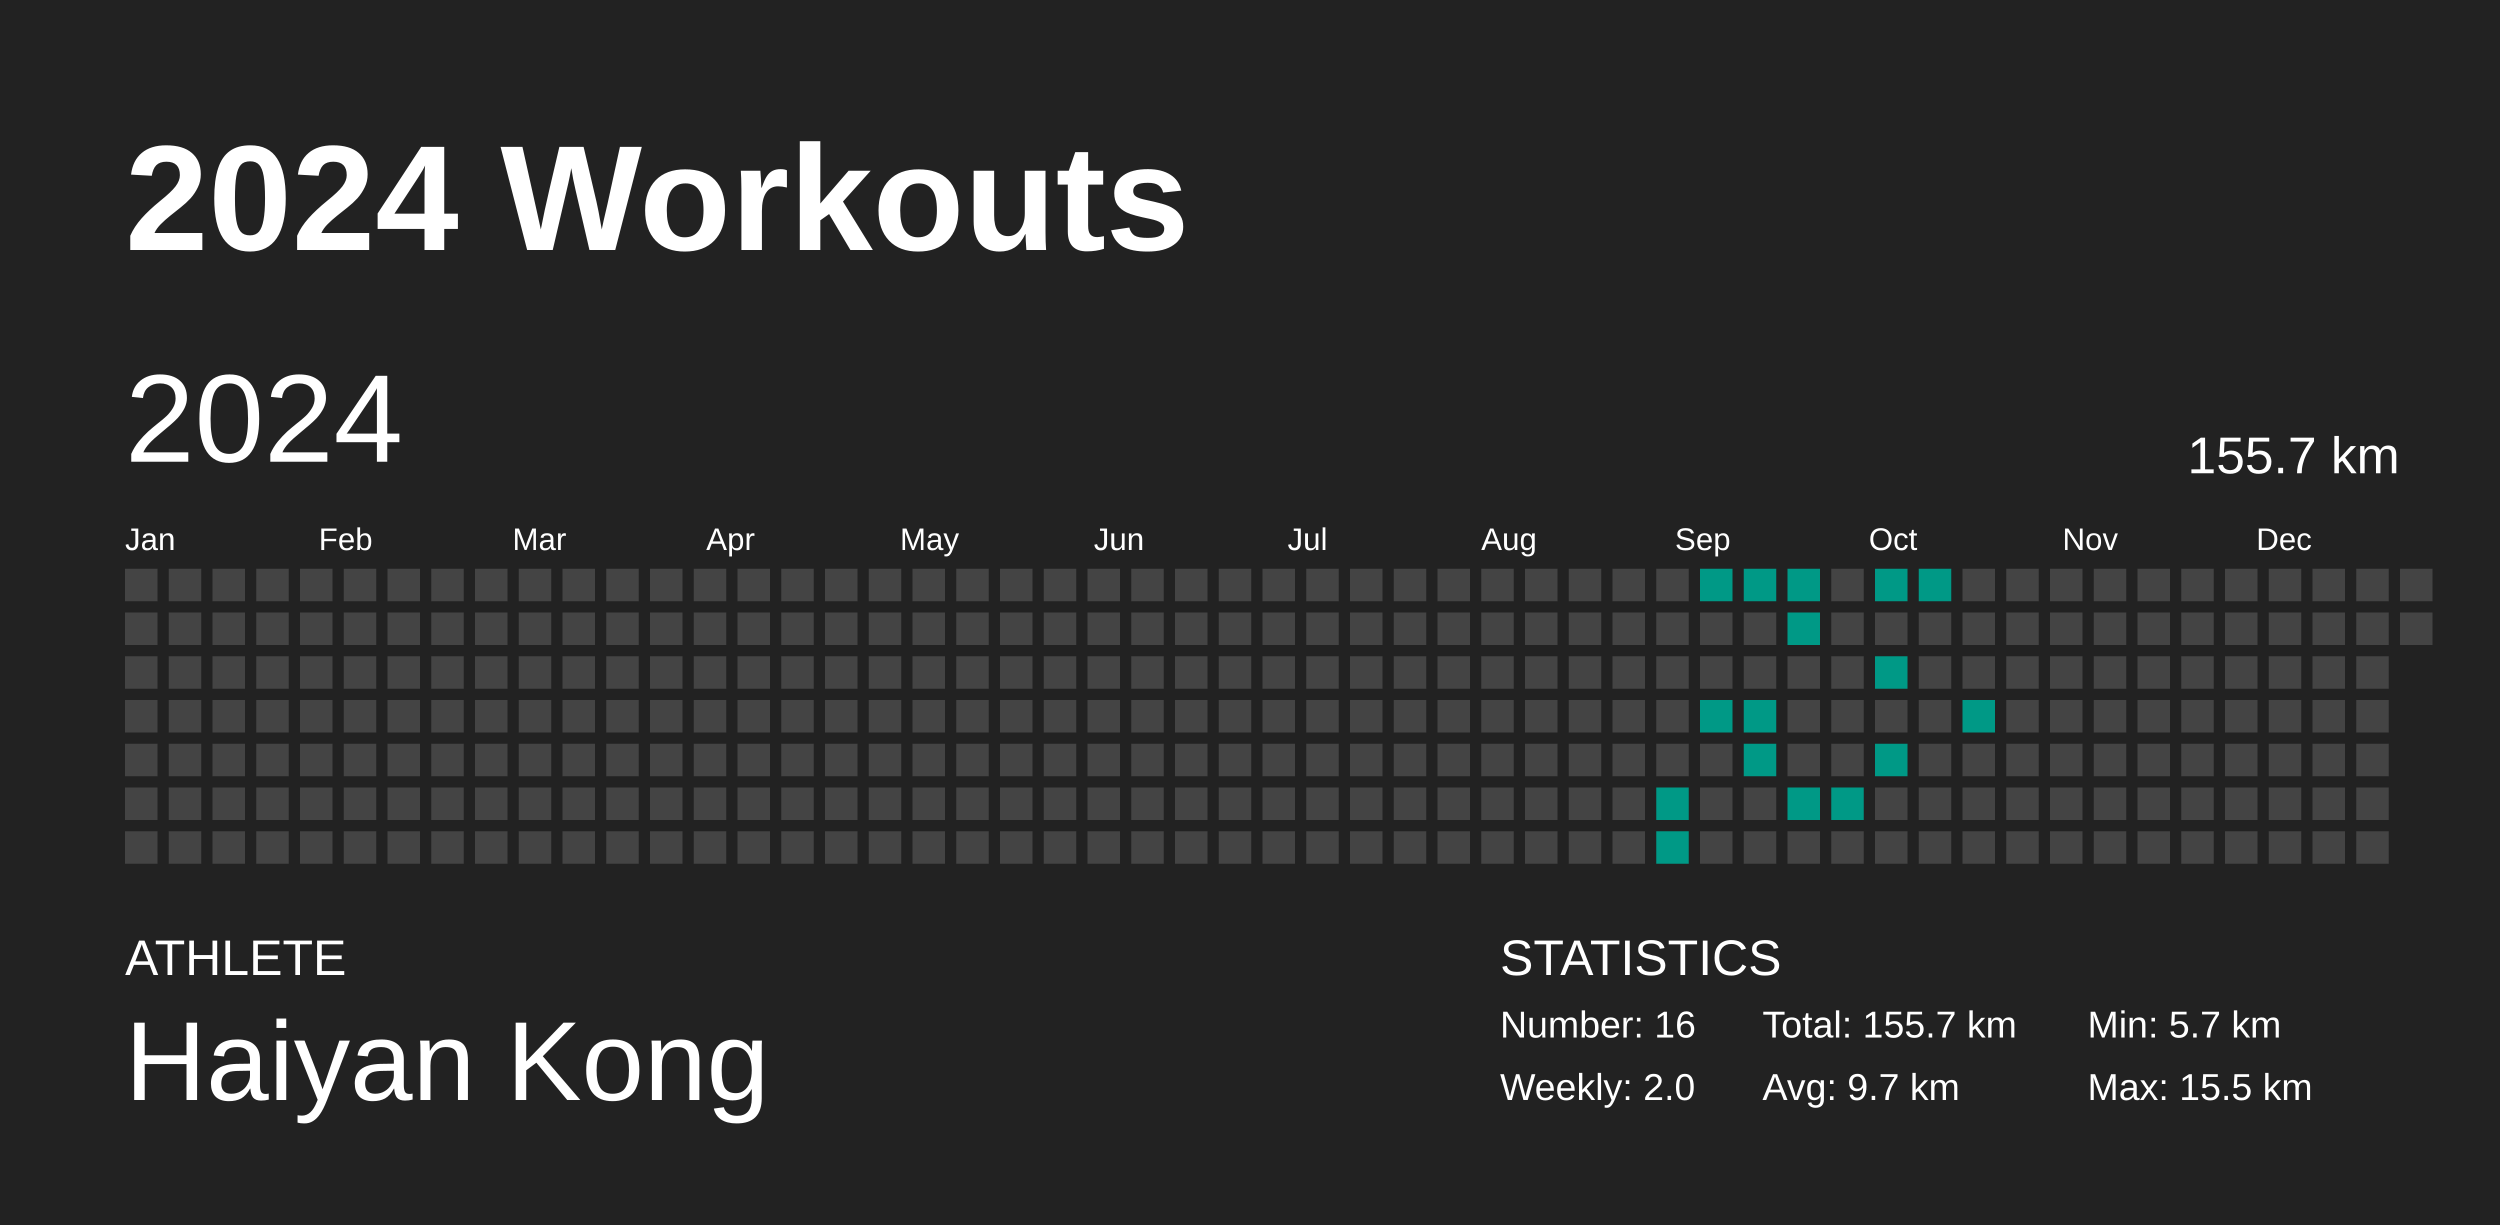
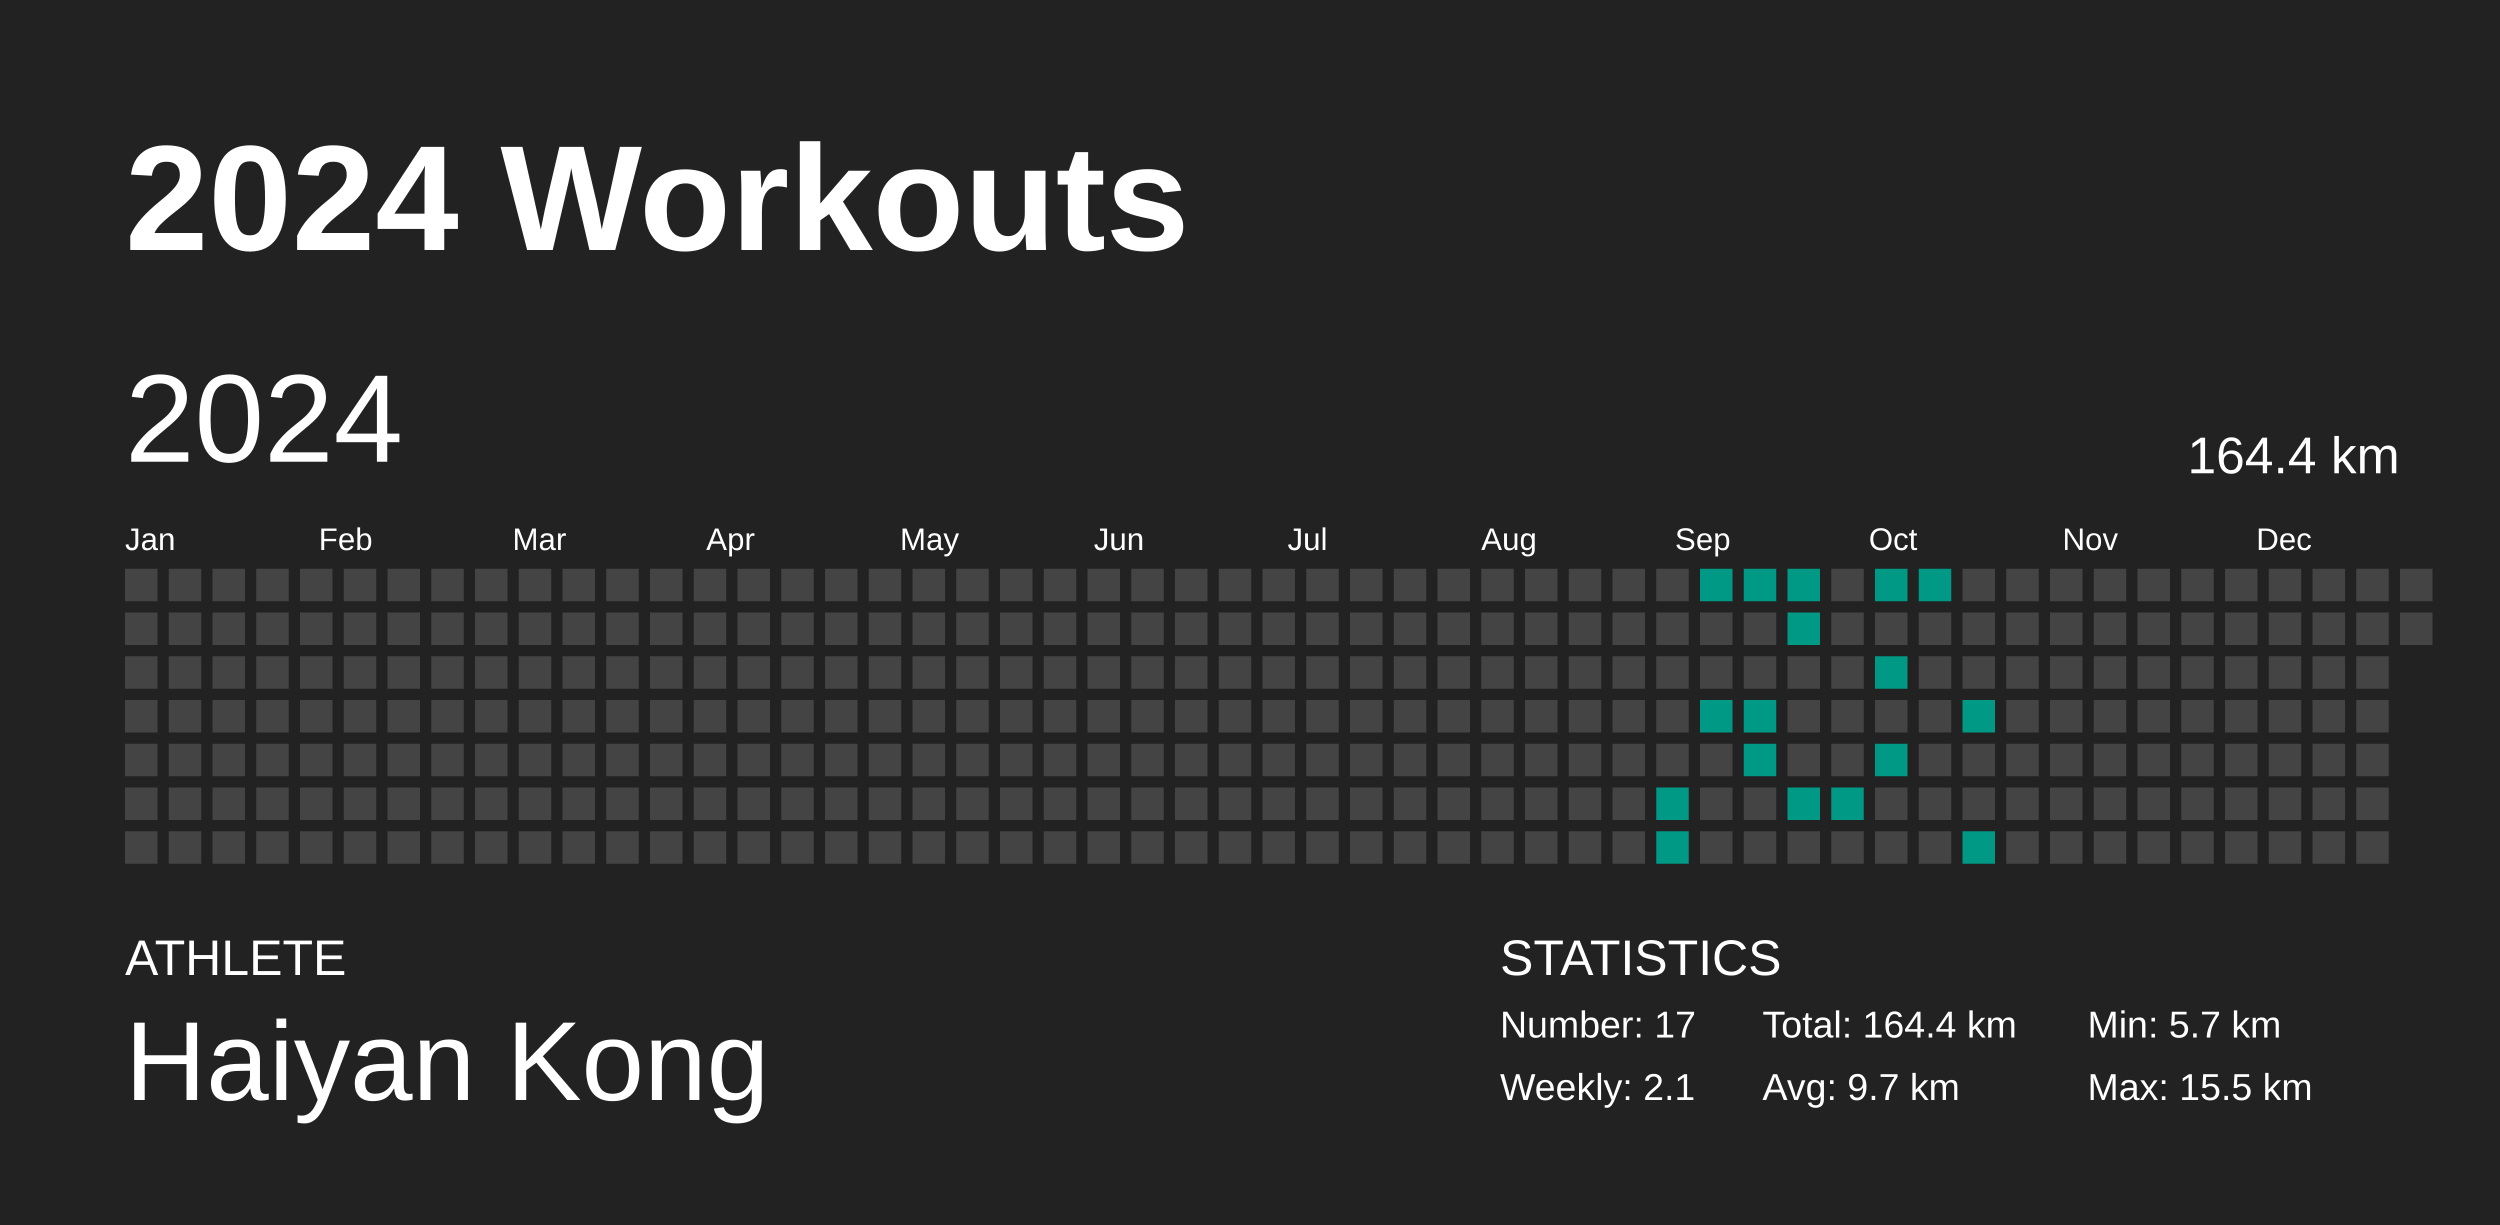
<svg xmlns="http://www.w3.org/2000/svg" baseProfile="full" height="98mm" version="1.1" viewBox="0,0,200,98" width="200mm">
  <defs />
  <rect fill="#222222" height="98" width="200" x="0" y="0" />
  <text fill="#FFFFFF" style="font-size:12px; font-family:Arial; font-weight:bold;" x="10" y="20">2024 Workouts</text>
  <text fill="#FFFFFF" style="font-size:4px; font-family:Arial" x="10" y="78">ATHLETE</text>
  <text fill="#FFFFFF" style="font-size:9px; font-family:Arial" x="10" y="88">Haiyan Kong</text>
  <text fill="#FFFFFF" style="font-size:4px; font-family:Arial" x="120" y="78">STATISTICS</text>
-   <text fill="#FFFFFF" style="font-size:3px; font-family:Arial" x="120" y="83">Number: 16</text>
-   <text fill="#FFFFFF" style="font-size:3px; font-family:Arial" x="120" y="88">Weekly: 2.0</text>
-   <text fill="#FFFFFF" style="font-size:3px; font-family:Arial" x="141" y="83">Total: 155.7 km</text>
+   <text fill="#FFFFFF" style="font-size:3px; font-family:Arial" x="120" y="83">Number: 17</text>
+   <text fill="#FFFFFF" style="font-size:3px; font-family:Arial" x="120" y="88">Weekly: 2.1</text>
+   <text fill="#FFFFFF" style="font-size:3px; font-family:Arial" x="141" y="83">Total: 164.4 km</text>
  <text fill="#FFFFFF" style="font-size:3px; font-family:Arial" x="141" y="88">Avg: 9.7 km</text>
  <text fill="#FFFFFF" style="font-size:3px; font-family:Arial" x="167" y="83">Min: 5.7 km</text>
  <text fill="#FFFFFF" style="font-size:3px; font-family:Arial" x="167" y="88">Max: 15.5 km</text>
  <text dominant-baseline="hanging" fill="#FFFFFF" style="font-size:10.0px; font-family:Arial;" x="10" y="30">2024</text>
-   <text dominant-baseline="hanging" fill="#FFFFFF" style="font-size:4.125px; font-family:Arial;" x="175" y="35">155.7 km</text>
+   <text dominant-baseline="hanging" fill="#FFFFFF" style="font-size:4.125px; font-family:Arial;" x="175" y="35">164.4 km</text>
  <text fill="#FFFFFF" style="font-size:2.5px; font-family:Arial" x="10.0" y="44">Jan</text>
  <text fill="#FFFFFF" style="font-size:2.5px; font-family:Arial" x="25.5" y="44">Feb</text>
  <text fill="#FFFFFF" style="font-size:2.5px; font-family:Arial" x="41.0" y="44">Mar</text>
  <text fill="#FFFFFF" style="font-size:2.5px; font-family:Arial" x="56.5" y="44">Apr</text>
  <text fill="#FFFFFF" style="font-size:2.5px; font-family:Arial" x="72.0" y="44">May</text>
  <text fill="#FFFFFF" style="font-size:2.5px; font-family:Arial" x="87.5" y="44">Jun</text>
  <text fill="#FFFFFF" style="font-size:2.5px; font-family:Arial" x="103.0" y="44">Jul</text>
  <text fill="#FFFFFF" style="font-size:2.5px; font-family:Arial" x="118.5" y="44">Aug</text>
  <text fill="#FFFFFF" style="font-size:2.5px; font-family:Arial" x="134.0" y="44">Sep</text>
  <text fill="#FFFFFF" style="font-size:2.5px; font-family:Arial" x="149.5" y="44">Oct</text>
  <text fill="#FFFFFF" style="font-size:2.5px; font-family:Arial" x="165.0" y="44">Nov</text>
  <text fill="#FFFFFF" style="font-size:2.5px; font-family:Arial" x="180.5" y="44">Dec</text>
  <rect fill="#444444" height="2.6" width="2.6" x="10.0" y="45.5" />
  <rect fill="#444444" height="2.6" width="2.6" x="10.0" y="49.0" />
  <rect fill="#444444" height="2.6" width="2.6" x="10.0" y="52.5" />
  <rect fill="#444444" height="2.6" width="2.6" x="10.0" y="56.0" />
  <rect fill="#444444" height="2.6" width="2.6" x="10.0" y="59.5" />
  <rect fill="#444444" height="2.6" width="2.6" x="10.0" y="63.0" />
  <rect fill="#444444" height="2.6" width="2.6" x="10.0" y="66.5" />
  <rect fill="#444444" height="2.6" width="2.6" x="13.5" y="45.5" />
  <rect fill="#444444" height="2.6" width="2.6" x="13.5" y="49.0" />
  <rect fill="#444444" height="2.6" width="2.6" x="13.5" y="52.5" />
  <rect fill="#444444" height="2.6" width="2.6" x="13.5" y="56.0" />
  <rect fill="#444444" height="2.6" width="2.6" x="13.5" y="59.5" />
  <rect fill="#444444" height="2.6" width="2.6" x="13.5" y="63.0" />
  <rect fill="#444444" height="2.6" width="2.6" x="13.5" y="66.5" />
  <rect fill="#444444" height="2.6" width="2.6" x="17.0" y="45.5" />
  <rect fill="#444444" height="2.6" width="2.6" x="17.0" y="49.0" />
  <rect fill="#444444" height="2.6" width="2.6" x="17.0" y="52.5" />
  <rect fill="#444444" height="2.6" width="2.6" x="17.0" y="56.0" />
  <rect fill="#444444" height="2.6" width="2.6" x="17.0" y="59.5" />
  <rect fill="#444444" height="2.6" width="2.6" x="17.0" y="63.0" />
  <rect fill="#444444" height="2.6" width="2.6" x="17.0" y="66.5" />
  <rect fill="#444444" height="2.6" width="2.6" x="20.5" y="45.5" />
  <rect fill="#444444" height="2.6" width="2.6" x="20.5" y="49.0" />
  <rect fill="#444444" height="2.6" width="2.6" x="20.5" y="52.5" />
  <rect fill="#444444" height="2.6" width="2.6" x="20.5" y="56.0" />
  <rect fill="#444444" height="2.6" width="2.6" x="20.5" y="59.5" />
  <rect fill="#444444" height="2.6" width="2.6" x="20.5" y="63.0" />
  <rect fill="#444444" height="2.6" width="2.6" x="20.5" y="66.5" />
  <rect fill="#444444" height="2.6" width="2.6" x="24.0" y="45.5" />
  <rect fill="#444444" height="2.6" width="2.6" x="24.0" y="49.0" />
  <rect fill="#444444" height="2.6" width="2.6" x="24.0" y="52.5" />
  <rect fill="#444444" height="2.6" width="2.6" x="24.0" y="56.0" />
  <rect fill="#444444" height="2.6" width="2.6" x="24.0" y="59.5" />
  <rect fill="#444444" height="2.6" width="2.6" x="24.0" y="63.0" />
  <rect fill="#444444" height="2.6" width="2.6" x="24.0" y="66.5" />
  <rect fill="#444444" height="2.6" width="2.6" x="27.5" y="45.5" />
  <rect fill="#444444" height="2.6" width="2.6" x="27.5" y="49.0" />
  <rect fill="#444444" height="2.6" width="2.6" x="27.5" y="52.5" />
  <rect fill="#444444" height="2.6" width="2.6" x="27.5" y="56.0" />
  <rect fill="#444444" height="2.6" width="2.6" x="27.5" y="59.5" />
  <rect fill="#444444" height="2.6" width="2.6" x="27.5" y="63.0" />
  <rect fill="#444444" height="2.6" width="2.6" x="27.5" y="66.5" />
  <rect fill="#444444" height="2.6" width="2.6" x="31.0" y="45.5" />
  <rect fill="#444444" height="2.6" width="2.6" x="31.0" y="49.0" />
  <rect fill="#444444" height="2.6" width="2.6" x="31.0" y="52.5" />
  <rect fill="#444444" height="2.6" width="2.6" x="31.0" y="56.0" />
  <rect fill="#444444" height="2.6" width="2.6" x="31.0" y="59.5" />
  <rect fill="#444444" height="2.6" width="2.6" x="31.0" y="63.0" />
  <rect fill="#444444" height="2.6" width="2.6" x="31.0" y="66.5" />
  <rect fill="#444444" height="2.6" width="2.6" x="34.5" y="45.5" />
  <rect fill="#444444" height="2.6" width="2.6" x="34.5" y="49.0" />
  <rect fill="#444444" height="2.6" width="2.6" x="34.5" y="52.5" />
  <rect fill="#444444" height="2.6" width="2.6" x="34.5" y="56.0" />
  <rect fill="#444444" height="2.6" width="2.6" x="34.5" y="59.5" />
  <rect fill="#444444" height="2.6" width="2.6" x="34.5" y="63.0" />
  <rect fill="#444444" height="2.6" width="2.6" x="34.5" y="66.5" />
  <rect fill="#444444" height="2.6" width="2.6" x="38.0" y="45.5" />
  <rect fill="#444444" height="2.6" width="2.6" x="38.0" y="49.0" />
  <rect fill="#444444" height="2.6" width="2.6" x="38.0" y="52.5" />
  <rect fill="#444444" height="2.6" width="2.6" x="38.0" y="56.0" />
  <rect fill="#444444" height="2.6" width="2.6" x="38.0" y="59.5" />
  <rect fill="#444444" height="2.6" width="2.6" x="38.0" y="63.0" />
  <rect fill="#444444" height="2.6" width="2.6" x="38.0" y="66.5" />
  <rect fill="#444444" height="2.6" width="2.6" x="41.5" y="45.5" />
  <rect fill="#444444" height="2.6" width="2.6" x="41.5" y="49.0" />
  <rect fill="#444444" height="2.6" width="2.6" x="41.5" y="52.5" />
  <rect fill="#444444" height="2.6" width="2.6" x="41.5" y="56.0" />
  <rect fill="#444444" height="2.6" width="2.6" x="41.5" y="59.5" />
  <rect fill="#444444" height="2.6" width="2.6" x="41.5" y="63.0" />
  <rect fill="#444444" height="2.6" width="2.6" x="41.5" y="66.5" />
  <rect fill="#444444" height="2.6" width="2.6" x="45.0" y="45.5" />
  <rect fill="#444444" height="2.6" width="2.6" x="45.0" y="49.0" />
  <rect fill="#444444" height="2.6" width="2.6" x="45.0" y="52.5" />
  <rect fill="#444444" height="2.6" width="2.6" x="45.0" y="56.0" />
  <rect fill="#444444" height="2.6" width="2.6" x="45.0" y="59.5" />
  <rect fill="#444444" height="2.6" width="2.6" x="45.0" y="63.0" />
  <rect fill="#444444" height="2.6" width="2.6" x="45.0" y="66.5" />
  <rect fill="#444444" height="2.6" width="2.6" x="48.5" y="45.5" />
  <rect fill="#444444" height="2.6" width="2.6" x="48.5" y="49.0" />
  <rect fill="#444444" height="2.6" width="2.6" x="48.5" y="52.5" />
  <rect fill="#444444" height="2.6" width="2.6" x="48.5" y="56.0" />
  <rect fill="#444444" height="2.6" width="2.6" x="48.5" y="59.5" />
  <rect fill="#444444" height="2.6" width="2.6" x="48.5" y="63.0" />
  <rect fill="#444444" height="2.6" width="2.6" x="48.5" y="66.5" />
  <rect fill="#444444" height="2.6" width="2.6" x="52.0" y="45.5" />
  <rect fill="#444444" height="2.6" width="2.6" x="52.0" y="49.0" />
  <rect fill="#444444" height="2.6" width="2.6" x="52.0" y="52.5" />
  <rect fill="#444444" height="2.6" width="2.6" x="52.0" y="56.0" />
  <rect fill="#444444" height="2.6" width="2.6" x="52.0" y="59.5" />
  <rect fill="#444444" height="2.6" width="2.6" x="52.0" y="63.0" />
  <rect fill="#444444" height="2.6" width="2.6" x="52.0" y="66.5" />
  <rect fill="#444444" height="2.6" width="2.6" x="55.5" y="45.5" />
  <rect fill="#444444" height="2.6" width="2.6" x="55.5" y="49.0" />
  <rect fill="#444444" height="2.6" width="2.6" x="55.5" y="52.5" />
  <rect fill="#444444" height="2.6" width="2.6" x="55.5" y="56.0" />
  <rect fill="#444444" height="2.6" width="2.6" x="55.5" y="59.5" />
  <rect fill="#444444" height="2.6" width="2.6" x="55.5" y="63.0" />
  <rect fill="#444444" height="2.6" width="2.6" x="55.5" y="66.5" />
  <rect fill="#444444" height="2.6" width="2.6" x="59.0" y="45.5" />
  <rect fill="#444444" height="2.6" width="2.6" x="59.0" y="49.0" />
  <rect fill="#444444" height="2.6" width="2.6" x="59.0" y="52.5" />
  <rect fill="#444444" height="2.6" width="2.6" x="59.0" y="56.0" />
  <rect fill="#444444" height="2.6" width="2.6" x="59.0" y="59.5" />
  <rect fill="#444444" height="2.6" width="2.6" x="59.0" y="63.0" />
  <rect fill="#444444" height="2.6" width="2.6" x="59.0" y="66.5" />
  <rect fill="#444444" height="2.6" width="2.6" x="62.5" y="45.5" />
  <rect fill="#444444" height="2.6" width="2.6" x="62.5" y="49.0" />
  <rect fill="#444444" height="2.6" width="2.6" x="62.5" y="52.5" />
  <rect fill="#444444" height="2.6" width="2.6" x="62.5" y="56.0" />
  <rect fill="#444444" height="2.6" width="2.6" x="62.5" y="59.5" />
  <rect fill="#444444" height="2.6" width="2.6" x="62.5" y="63.0" />
  <rect fill="#444444" height="2.6" width="2.6" x="62.5" y="66.5" />
  <rect fill="#444444" height="2.6" width="2.6" x="66.0" y="45.5" />
  <rect fill="#444444" height="2.6" width="2.6" x="66.0" y="49.0" />
  <rect fill="#444444" height="2.6" width="2.6" x="66.0" y="52.5" />
  <rect fill="#444444" height="2.6" width="2.6" x="66.0" y="56.0" />
  <rect fill="#444444" height="2.6" width="2.6" x="66.0" y="59.5" />
  <rect fill="#444444" height="2.6" width="2.6" x="66.0" y="63.0" />
  <rect fill="#444444" height="2.6" width="2.6" x="66.0" y="66.5" />
  <rect fill="#444444" height="2.6" width="2.6" x="69.5" y="45.5" />
  <rect fill="#444444" height="2.6" width="2.6" x="69.5" y="49.0" />
  <rect fill="#444444" height="2.6" width="2.6" x="69.5" y="52.5" />
  <rect fill="#444444" height="2.6" width="2.6" x="69.5" y="56.0" />
  <rect fill="#444444" height="2.6" width="2.6" x="69.5" y="59.5" />
  <rect fill="#444444" height="2.6" width="2.6" x="69.5" y="63.0" />
  <rect fill="#444444" height="2.6" width="2.6" x="69.5" y="66.5" />
  <rect fill="#444444" height="2.6" width="2.6" x="73.0" y="45.5" />
  <rect fill="#444444" height="2.6" width="2.6" x="73.0" y="49.0" />
  <rect fill="#444444" height="2.6" width="2.6" x="73.0" y="52.5" />
  <rect fill="#444444" height="2.6" width="2.6" x="73.0" y="56.0" />
  <rect fill="#444444" height="2.6" width="2.6" x="73.0" y="59.5" />
  <rect fill="#444444" height="2.6" width="2.6" x="73.0" y="63.0" />
  <rect fill="#444444" height="2.6" width="2.6" x="73.0" y="66.5" />
  <rect fill="#444444" height="2.6" width="2.6" x="76.5" y="45.5" />
  <rect fill="#444444" height="2.6" width="2.6" x="76.5" y="49.0" />
  <rect fill="#444444" height="2.6" width="2.6" x="76.5" y="52.5" />
  <rect fill="#444444" height="2.6" width="2.6" x="76.5" y="56.0" />
  <rect fill="#444444" height="2.6" width="2.6" x="76.5" y="59.5" />
  <rect fill="#444444" height="2.6" width="2.6" x="76.5" y="63.0" />
  <rect fill="#444444" height="2.6" width="2.6" x="76.5" y="66.5" />
  <rect fill="#444444" height="2.6" width="2.6" x="80.0" y="45.5" />
  <rect fill="#444444" height="2.6" width="2.6" x="80.0" y="49.0" />
  <rect fill="#444444" height="2.6" width="2.6" x="80.0" y="52.5" />
  <rect fill="#444444" height="2.6" width="2.6" x="80.0" y="56.0" />
  <rect fill="#444444" height="2.6" width="2.6" x="80.0" y="59.5" />
  <rect fill="#444444" height="2.6" width="2.6" x="80.0" y="63.0" />
  <rect fill="#444444" height="2.6" width="2.6" x="80.0" y="66.5" />
  <rect fill="#444444" height="2.6" width="2.6" x="83.5" y="45.5" />
  <rect fill="#444444" height="2.6" width="2.6" x="83.5" y="49.0" />
  <rect fill="#444444" height="2.6" width="2.6" x="83.5" y="52.5" />
  <rect fill="#444444" height="2.6" width="2.6" x="83.5" y="56.0" />
  <rect fill="#444444" height="2.6" width="2.6" x="83.5" y="59.5" />
  <rect fill="#444444" height="2.6" width="2.6" x="83.5" y="63.0" />
  <rect fill="#444444" height="2.6" width="2.6" x="83.5" y="66.5" />
  <rect fill="#444444" height="2.6" width="2.6" x="87.0" y="45.5" />
  <rect fill="#444444" height="2.6" width="2.6" x="87.0" y="49.0" />
  <rect fill="#444444" height="2.6" width="2.6" x="87.0" y="52.5" />
  <rect fill="#444444" height="2.6" width="2.6" x="87.0" y="56.0" />
  <rect fill="#444444" height="2.6" width="2.6" x="87.0" y="59.5" />
  <rect fill="#444444" height="2.6" width="2.6" x="87.0" y="63.0" />
  <rect fill="#444444" height="2.6" width="2.6" x="87.0" y="66.5" />
  <rect fill="#444444" height="2.6" width="2.6" x="90.5" y="45.5" />
  <rect fill="#444444" height="2.6" width="2.6" x="90.5" y="49.0" />
  <rect fill="#444444" height="2.6" width="2.6" x="90.5" y="52.5" />
  <rect fill="#444444" height="2.6" width="2.6" x="90.5" y="56.0" />
  <rect fill="#444444" height="2.6" width="2.6" x="90.5" y="59.5" />
  <rect fill="#444444" height="2.6" width="2.6" x="90.5" y="63.0" />
  <rect fill="#444444" height="2.6" width="2.6" x="90.5" y="66.5" />
  <rect fill="#444444" height="2.6" width="2.6" x="94.0" y="45.5" />
  <rect fill="#444444" height="2.6" width="2.6" x="94.0" y="49.0" />
  <rect fill="#444444" height="2.6" width="2.6" x="94.0" y="52.5" />
  <rect fill="#444444" height="2.6" width="2.6" x="94.0" y="56.0" />
  <rect fill="#444444" height="2.6" width="2.6" x="94.0" y="59.5" />
  <rect fill="#444444" height="2.6" width="2.6" x="94.0" y="63.0" />
  <rect fill="#444444" height="2.6" width="2.6" x="94.0" y="66.5" />
  <rect fill="#444444" height="2.6" width="2.6" x="97.5" y="45.5" />
  <rect fill="#444444" height="2.6" width="2.6" x="97.5" y="49.0" />
  <rect fill="#444444" height="2.6" width="2.6" x="97.5" y="52.5" />
  <rect fill="#444444" height="2.6" width="2.6" x="97.5" y="56.0" />
  <rect fill="#444444" height="2.6" width="2.6" x="97.5" y="59.5" />
  <rect fill="#444444" height="2.6" width="2.6" x="97.5" y="63.0" />
  <rect fill="#444444" height="2.6" width="2.6" x="97.5" y="66.5" />
  <rect fill="#444444" height="2.6" width="2.6" x="101.0" y="45.5" />
  <rect fill="#444444" height="2.6" width="2.6" x="101.0" y="49.0" />
  <rect fill="#444444" height="2.6" width="2.6" x="101.0" y="52.5" />
  <rect fill="#444444" height="2.6" width="2.6" x="101.0" y="56.0" />
  <rect fill="#444444" height="2.6" width="2.6" x="101.0" y="59.5" />
  <rect fill="#444444" height="2.6" width="2.6" x="101.0" y="63.0" />
  <rect fill="#444444" height="2.6" width="2.6" x="101.0" y="66.5" />
  <rect fill="#444444" height="2.6" width="2.6" x="104.5" y="45.5" />
  <rect fill="#444444" height="2.6" width="2.6" x="104.5" y="49.0" />
  <rect fill="#444444" height="2.6" width="2.6" x="104.5" y="52.5" />
  <rect fill="#444444" height="2.6" width="2.6" x="104.5" y="56.0" />
  <rect fill="#444444" height="2.6" width="2.6" x="104.5" y="59.5" />
  <rect fill="#444444" height="2.6" width="2.6" x="104.5" y="63.0" />
  <rect fill="#444444" height="2.6" width="2.6" x="104.5" y="66.5" />
  <rect fill="#444444" height="2.6" width="2.6" x="108.0" y="45.5" />
  <rect fill="#444444" height="2.6" width="2.6" x="108.0" y="49.0" />
  <rect fill="#444444" height="2.6" width="2.6" x="108.0" y="52.5" />
  <rect fill="#444444" height="2.6" width="2.6" x="108.0" y="56.0" />
  <rect fill="#444444" height="2.6" width="2.6" x="108.0" y="59.5" />
  <rect fill="#444444" height="2.6" width="2.6" x="108.0" y="63.0" />
  <rect fill="#444444" height="2.6" width="2.6" x="108.0" y="66.5" />
  <rect fill="#444444" height="2.6" width="2.6" x="111.5" y="45.5" />
  <rect fill="#444444" height="2.6" width="2.6" x="111.5" y="49.0" />
  <rect fill="#444444" height="2.6" width="2.6" x="111.5" y="52.5" />
  <rect fill="#444444" height="2.6" width="2.6" x="111.5" y="56.0" />
  <rect fill="#444444" height="2.6" width="2.6" x="111.5" y="59.5" />
  <rect fill="#444444" height="2.6" width="2.6" x="111.5" y="63.0" />
  <rect fill="#444444" height="2.6" width="2.6" x="111.5" y="66.5" />
  <rect fill="#444444" height="2.6" width="2.6" x="115.0" y="45.5" />
  <rect fill="#444444" height="2.6" width="2.6" x="115.0" y="49.0" />
  <rect fill="#444444" height="2.6" width="2.6" x="115.0" y="52.5" />
  <rect fill="#444444" height="2.6" width="2.6" x="115.0" y="56.0" />
  <rect fill="#444444" height="2.6" width="2.6" x="115.0" y="59.5" />
  <rect fill="#444444" height="2.6" width="2.6" x="115.0" y="63.0" />
  <rect fill="#444444" height="2.6" width="2.6" x="115.0" y="66.5" />
  <rect fill="#444444" height="2.6" width="2.6" x="118.5" y="45.5" />
  <rect fill="#444444" height="2.6" width="2.6" x="118.5" y="49.0" />
  <rect fill="#444444" height="2.6" width="2.6" x="118.5" y="52.5" />
  <rect fill="#444444" height="2.6" width="2.6" x="118.5" y="56.0" />
  <rect fill="#444444" height="2.6" width="2.6" x="118.5" y="59.5" />
  <rect fill="#444444" height="2.6" width="2.6" x="118.5" y="63.0" />
  <rect fill="#444444" height="2.6" width="2.6" x="118.5" y="66.5" />
  <rect fill="#444444" height="2.6" width="2.6" x="122.0" y="45.5" />
  <rect fill="#444444" height="2.6" width="2.6" x="122.0" y="49.0" />
  <rect fill="#444444" height="2.6" width="2.6" x="122.0" y="52.5" />
  <rect fill="#444444" height="2.6" width="2.6" x="122.0" y="56.0" />
  <rect fill="#444444" height="2.6" width="2.6" x="122.0" y="59.5" />
  <rect fill="#444444" height="2.6" width="2.6" x="122.0" y="63.0" />
  <rect fill="#444444" height="2.6" width="2.6" x="122.0" y="66.5" />
  <rect fill="#444444" height="2.6" width="2.6" x="125.5" y="45.5" />
  <rect fill="#444444" height="2.6" width="2.6" x="125.5" y="49.0" />
  <rect fill="#444444" height="2.6" width="2.6" x="125.5" y="52.5" />
  <rect fill="#444444" height="2.6" width="2.6" x="125.5" y="56.0" />
  <rect fill="#444444" height="2.6" width="2.6" x="125.5" y="59.5" />
  <rect fill="#444444" height="2.6" width="2.6" x="125.5" y="63.0" />
  <rect fill="#444444" height="2.6" width="2.6" x="125.5" y="66.5" />
  <rect fill="#444444" height="2.6" width="2.6" x="129.0" y="45.5" />
  <rect fill="#444444" height="2.6" width="2.6" x="129.0" y="49.0" />
  <rect fill="#444444" height="2.6" width="2.6" x="129.0" y="52.5" />
  <rect fill="#444444" height="2.6" width="2.6" x="129.0" y="56.0" />
  <rect fill="#444444" height="2.6" width="2.6" x="129.0" y="59.5" />
  <rect fill="#444444" height="2.6" width="2.6" x="129.0" y="63.0" />
  <rect fill="#444444" height="2.6" width="2.6" x="129.0" y="66.5" />
  <rect fill="#444444" height="2.6" width="2.6" x="132.5" y="45.5" />
  <rect fill="#444444" height="2.6" width="2.6" x="132.5" y="49.0" />
  <rect fill="#444444" height="2.6" width="2.6" x="132.5" y="52.5" />
  <rect fill="#444444" height="2.6" width="2.6" x="132.5" y="56.0" />
  <rect fill="#444444" height="2.6" width="2.6" x="132.5" y="59.5" />
  <rect fill="#009986" height="2.6" width="2.6" x="132.5" y="63.0" />
  <rect fill="#009986" height="2.6" width="2.6" x="132.5" y="66.5" />
  <rect fill="#009986" height="2.6" width="2.6" x="136.0" y="45.5" />
  <rect fill="#444444" height="2.6" width="2.6" x="136.0" y="49.0" />
  <rect fill="#444444" height="2.6" width="2.6" x="136.0" y="52.5" />
  <rect fill="#009986" height="2.6" width="2.6" x="136.0" y="56.0" />
  <rect fill="#444444" height="2.6" width="2.6" x="136.0" y="59.5" />
  <rect fill="#444444" height="2.6" width="2.6" x="136.0" y="63.0" />
  <rect fill="#444444" height="2.6" width="2.6" x="136.0" y="66.5" />
  <rect fill="#009986" height="2.6" width="2.6" x="139.5" y="45.5" />
  <rect fill="#444444" height="2.6" width="2.6" x="139.5" y="49.0" />
  <rect fill="#444444" height="2.6" width="2.6" x="139.5" y="52.5" />
  <rect fill="#009986" height="2.6" width="2.6" x="139.5" y="56.0" />
  <rect fill="#009986" height="2.6" width="2.6" x="139.5" y="59.5" />
  <rect fill="#444444" height="2.6" width="2.6" x="139.5" y="63.0" />
  <rect fill="#444444" height="2.6" width="2.6" x="139.5" y="66.5" />
  <rect fill="#009986" height="2.6" width="2.6" x="143.0" y="45.5" />
  <rect fill="#009986" height="2.6" width="2.6" x="143.0" y="49.0" />
  <rect fill="#444444" height="2.6" width="2.6" x="143.0" y="52.5" />
  <rect fill="#444444" height="2.6" width="2.6" x="143.0" y="56.0" />
  <rect fill="#444444" height="2.6" width="2.6" x="143.0" y="59.5" />
  <rect fill="#009986" height="2.6" width="2.6" x="143.0" y="63.0" />
  <rect fill="#444444" height="2.6" width="2.6" x="143.0" y="66.5" />
  <rect fill="#444444" height="2.6" width="2.6" x="146.5" y="45.5" />
  <rect fill="#444444" height="2.6" width="2.6" x="146.5" y="49.0" />
  <rect fill="#444444" height="2.6" width="2.6" x="146.5" y="52.5" />
  <rect fill="#444444" height="2.6" width="2.6" x="146.5" y="56.0" />
  <rect fill="#444444" height="2.6" width="2.6" x="146.5" y="59.5" />
  <rect fill="#009986" height="2.6" width="2.6" x="146.5" y="63.0" />
  <rect fill="#444444" height="2.6" width="2.6" x="146.5" y="66.5" />
  <rect fill="#009986" height="2.6" width="2.6" x="150.0" y="45.5" />
  <rect fill="#444444" height="2.6" width="2.6" x="150.0" y="49.0" />
  <rect fill="#009986" height="2.6" width="2.6" x="150.0" y="52.5" />
  <rect fill="#444444" height="2.6" width="2.6" x="150.0" y="56.0" />
  <rect fill="#009986" height="2.6" width="2.6" x="150.0" y="59.5" />
  <rect fill="#444444" height="2.6" width="2.6" x="150.0" y="63.0" />
  <rect fill="#444444" height="2.6" width="2.6" x="150.0" y="66.5" />
  <rect fill="#009986" height="2.6" width="2.6" x="153.5" y="45.5" />
  <rect fill="#444444" height="2.6" width="2.6" x="153.5" y="49.0" />
  <rect fill="#444444" height="2.6" width="2.6" x="153.5" y="52.5" />
  <rect fill="#444444" height="2.6" width="2.6" x="153.5" y="56.0" />
  <rect fill="#444444" height="2.6" width="2.6" x="153.5" y="59.5" />
  <rect fill="#444444" height="2.6" width="2.6" x="153.5" y="63.0" />
  <rect fill="#444444" height="2.6" width="2.6" x="153.5" y="66.5" />
  <rect fill="#444444" height="2.6" width="2.6" x="157.0" y="45.5" />
  <rect fill="#444444" height="2.6" width="2.6" x="157.0" y="49.0" />
  <rect fill="#444444" height="2.6" width="2.6" x="157.0" y="52.5" />
  <rect fill="#009986" height="2.6" width="2.6" x="157.0" y="56.0" />
  <rect fill="#444444" height="2.6" width="2.6" x="157.0" y="59.5" />
  <rect fill="#444444" height="2.6" width="2.6" x="157.0" y="63.0" />
-   <rect fill="#444444" height="2.6" width="2.6" x="157.0" y="66.5" />
+   <rect fill="#009986" height="2.6" width="2.6" x="157.0" y="66.5" />
  <rect fill="#444444" height="2.6" width="2.6" x="160.5" y="45.5" />
  <rect fill="#444444" height="2.6" width="2.6" x="160.5" y="49.0" />
  <rect fill="#444444" height="2.6" width="2.6" x="160.5" y="52.5" />
  <rect fill="#444444" height="2.6" width="2.6" x="160.5" y="56.0" />
  <rect fill="#444444" height="2.6" width="2.6" x="160.5" y="59.5" />
  <rect fill="#444444" height="2.6" width="2.6" x="160.5" y="63.0" />
  <rect fill="#444444" height="2.6" width="2.6" x="160.5" y="66.5" />
  <rect fill="#444444" height="2.6" width="2.6" x="164.0" y="45.5" />
  <rect fill="#444444" height="2.6" width="2.6" x="164.0" y="49.0" />
  <rect fill="#444444" height="2.6" width="2.6" x="164.0" y="52.5" />
  <rect fill="#444444" height="2.6" width="2.6" x="164.0" y="56.0" />
  <rect fill="#444444" height="2.6" width="2.6" x="164.0" y="59.5" />
  <rect fill="#444444" height="2.6" width="2.6" x="164.0" y="63.0" />
  <rect fill="#444444" height="2.6" width="2.6" x="164.0" y="66.5" />
  <rect fill="#444444" height="2.6" width="2.6" x="167.5" y="45.5" />
  <rect fill="#444444" height="2.6" width="2.6" x="167.5" y="49.0" />
  <rect fill="#444444" height="2.6" width="2.6" x="167.5" y="52.5" />
  <rect fill="#444444" height="2.6" width="2.6" x="167.5" y="56.0" />
  <rect fill="#444444" height="2.6" width="2.6" x="167.5" y="59.5" />
  <rect fill="#444444" height="2.6" width="2.6" x="167.5" y="63.0" />
  <rect fill="#444444" height="2.6" width="2.6" x="167.5" y="66.5" />
  <rect fill="#444444" height="2.6" width="2.6" x="171.0" y="45.5" />
  <rect fill="#444444" height="2.6" width="2.6" x="171.0" y="49.0" />
  <rect fill="#444444" height="2.6" width="2.6" x="171.0" y="52.5" />
  <rect fill="#444444" height="2.6" width="2.6" x="171.0" y="56.0" />
  <rect fill="#444444" height="2.6" width="2.6" x="171.0" y="59.5" />
  <rect fill="#444444" height="2.6" width="2.6" x="171.0" y="63.0" />
  <rect fill="#444444" height="2.6" width="2.6" x="171.0" y="66.5" />
  <rect fill="#444444" height="2.6" width="2.6" x="174.5" y="45.5" />
  <rect fill="#444444" height="2.6" width="2.6" x="174.5" y="49.0" />
  <rect fill="#444444" height="2.6" width="2.6" x="174.5" y="52.5" />
  <rect fill="#444444" height="2.6" width="2.6" x="174.5" y="56.0" />
  <rect fill="#444444" height="2.6" width="2.6" x="174.5" y="59.5" />
  <rect fill="#444444" height="2.6" width="2.6" x="174.5" y="63.0" />
  <rect fill="#444444" height="2.6" width="2.6" x="174.5" y="66.5" />
  <rect fill="#444444" height="2.6" width="2.6" x="178.0" y="45.5" />
  <rect fill="#444444" height="2.6" width="2.6" x="178.0" y="49.0" />
  <rect fill="#444444" height="2.6" width="2.6" x="178.0" y="52.5" />
  <rect fill="#444444" height="2.6" width="2.6" x="178.0" y="56.0" />
  <rect fill="#444444" height="2.6" width="2.6" x="178.0" y="59.5" />
  <rect fill="#444444" height="2.6" width="2.6" x="178.0" y="63.0" />
  <rect fill="#444444" height="2.6" width="2.6" x="178.0" y="66.5" />
  <rect fill="#444444" height="2.6" width="2.6" x="181.5" y="45.5" />
  <rect fill="#444444" height="2.6" width="2.6" x="181.5" y="49.0" />
  <rect fill="#444444" height="2.6" width="2.6" x="181.5" y="52.5" />
  <rect fill="#444444" height="2.6" width="2.6" x="181.5" y="56.0" />
  <rect fill="#444444" height="2.6" width="2.6" x="181.5" y="59.5" />
  <rect fill="#444444" height="2.6" width="2.6" x="181.5" y="63.0" />
  <rect fill="#444444" height="2.6" width="2.6" x="181.5" y="66.5" />
  <rect fill="#444444" height="2.6" width="2.6" x="185.0" y="45.5" />
  <rect fill="#444444" height="2.6" width="2.6" x="185.0" y="49.0" />
  <rect fill="#444444" height="2.6" width="2.6" x="185.0" y="52.5" />
  <rect fill="#444444" height="2.6" width="2.6" x="185.0" y="56.0" />
  <rect fill="#444444" height="2.6" width="2.6" x="185.0" y="59.5" />
  <rect fill="#444444" height="2.6" width="2.6" x="185.0" y="63.0" />
  <rect fill="#444444" height="2.6" width="2.6" x="185.0" y="66.5" />
  <rect fill="#444444" height="2.6" width="2.6" x="188.5" y="45.5" />
  <rect fill="#444444" height="2.6" width="2.6" x="188.5" y="49.0" />
  <rect fill="#444444" height="2.6" width="2.6" x="188.5" y="52.5" />
  <rect fill="#444444" height="2.6" width="2.6" x="188.5" y="56.0" />
  <rect fill="#444444" height="2.6" width="2.6" x="188.5" y="59.5" />
  <rect fill="#444444" height="2.6" width="2.6" x="188.5" y="63.0" />
  <rect fill="#444444" height="2.6" width="2.6" x="188.5" y="66.5" />
  <rect fill="#444444" height="2.6" width="2.6" x="192.0" y="45.5" />
  <rect fill="#444444" height="2.6" width="2.6" x="192.0" y="49.0" />
</svg>
